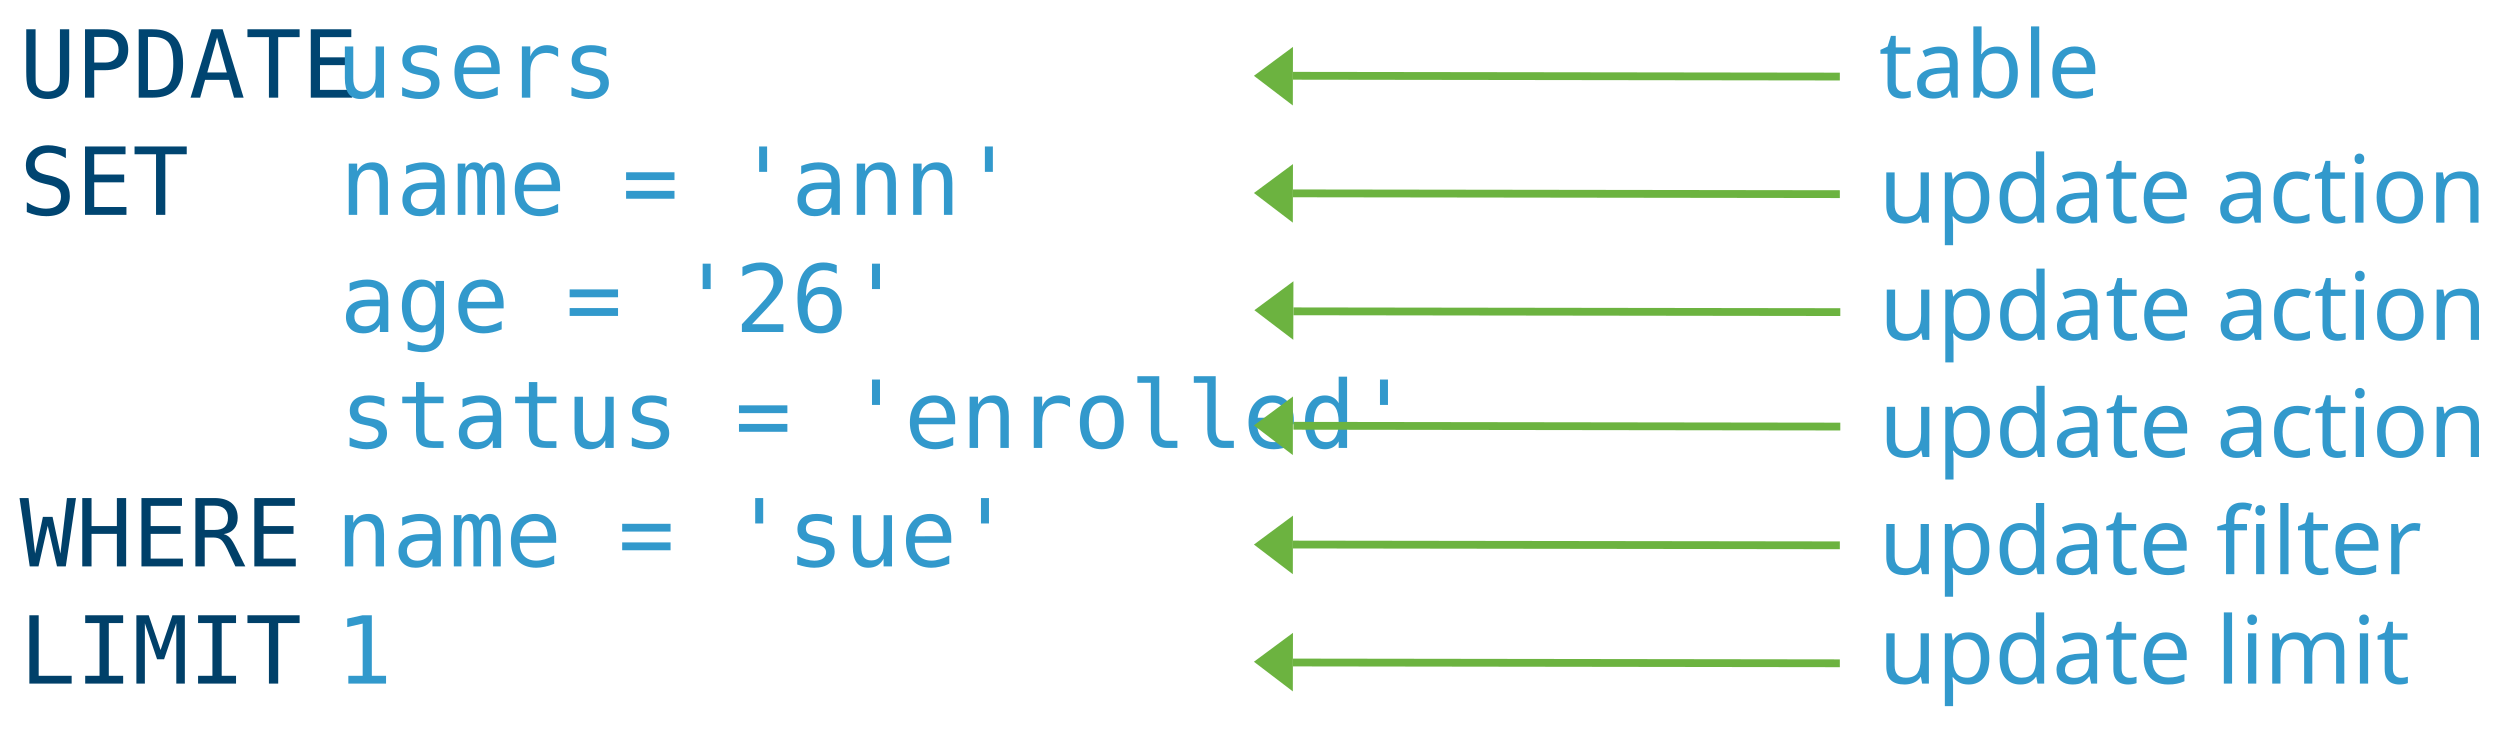
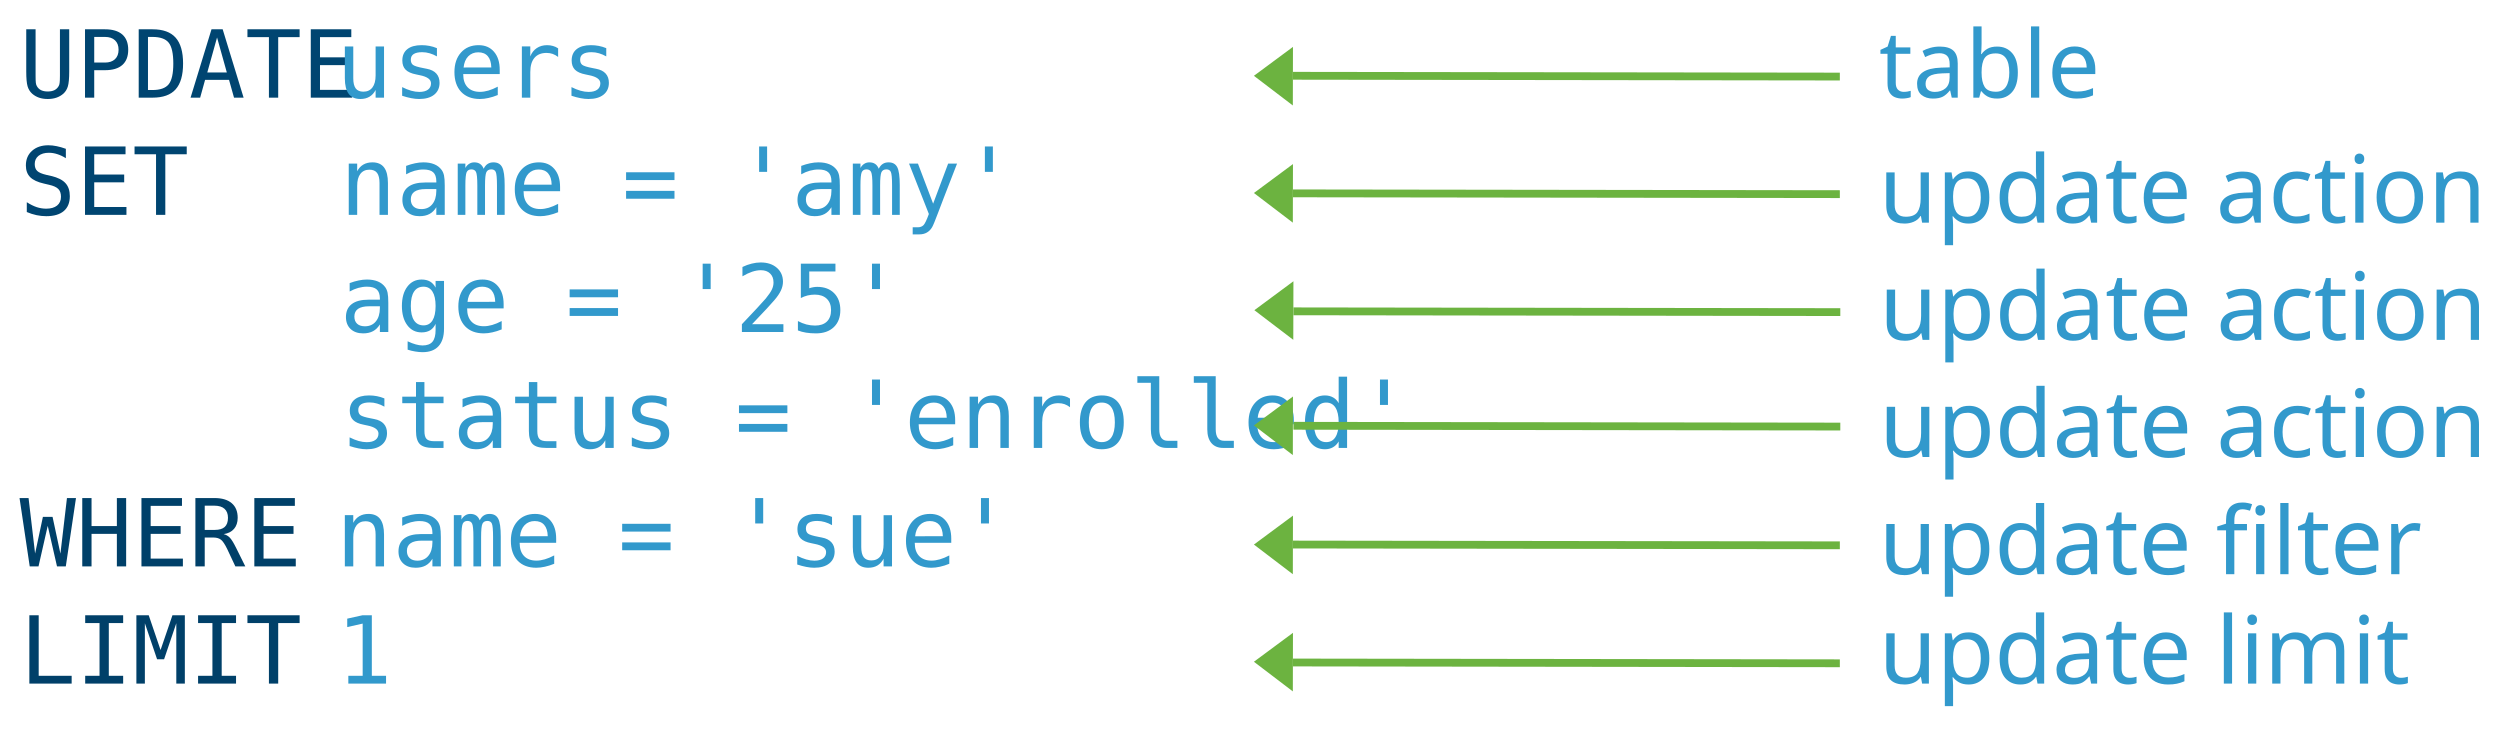
<svg xmlns="http://www.w3.org/2000/svg" version="1.1" x="0" y="0" width="640" height="190" viewBox="0, 0, 640, 190">
  <g id="Layer_1">
    <g>
      <text transform="matrix(1, 0, 0, 1, 41.5, 17.5)">
        <tspan x="-36.5" y="7.5" font-family="Inconsolata" font-size="24" fill="#004571">UPDATE</tspan>
      </text>
      <text transform="matrix(1, 0, 0, 1, 116.5, 17.5)">
        <tspan x="-30.5" y="7.5" font-family="Inconsolata" font-size="24" fill="#3299CC">users </tspan>
      </text>
      <text transform="matrix(1, 0, 0, 1, 23.5, 47.5)">
        <tspan x="-18.5" y="7.5" font-family="Inconsolata" font-size="24" fill="#004571">SET</tspan>
      </text>
      <text transform="matrix(1, 0, 0, 1, 201.5, 47.5)">
-         <tspan x="-114.5" y="7.5" font-family="Inconsolata" font-size="24" fill="#3299CC">name = 'ann' </tspan>
+         <tspan x="-114.5" y="7.5" font-family="Inconsolata" font-size="24" fill="#3299CC">name = 'amy' </tspan>
      </text>
      <text transform="matrix(1, 0, 0, 1, 35.5, 137.5)">
        <tspan x="-30.5" y="7.5" font-family="Inconsolata" font-size="24" fill="#004069">WHERE</tspan>
      </text>
      <text transform="matrix(1, 0, 0, 1, 189.167, 137.5)">
        <tspan x="-103.167" y="7.5" font-family="Inconsolata" font-size="24" fill="#3299CC">name = 'sue'</tspan>
      </text>
      <text transform="matrix(1, 0, 0, 1, 201.5, 77.5)" id="age_=_'26'">
-         <tspan x="-114.5" y="7.5" font-family="Inconsolata" font-size="24" fill="#3299CC">age = '26'</tspan>
+         <tspan x="-114.5" y="7.5" font-family="Inconsolata" font-size="24" fill="#3299CC">age = '25'</tspan>
      </text>
      <text transform="matrix(1, 0, 0, 1, 201.5, 107.167)" id="status_=_'enrolled'">
        <tspan x="-114.5" y="7.5" font-family="Inconsolata" font-size="24" fill="#3299CC">status = 'enrolled'</tspan>
      </text>
      <text transform="matrix(1, 0, 0, 1, 98, 167.5)">
        <tspan x="-12" y="7.5" font-family="Inconsolata" font-size="24" fill="#3299CC">1</tspan>
      </text>
      <text transform="matrix(1, 0, 0, 1, 35.5, 167.5)">
        <tspan x="-30.5" y="7.5" font-family="Inconsolata" font-size="24" fill="#004069">LIMIT</tspan>
      </text>
    </g>
    <g>
      <g>
        <path d="M471,19.6 L331,19.4" fill-opacity="0" stroke="#6CB340" stroke-width="2" />
        <path d="M331,12 L330.965,27 L321,19.408 L331,12 z" fill="#6CB340" />
      </g>
      <text transform="matrix(1, 0, 0, 1, 504.996, 17.5)">
        <tspan x="-23.996" y="7.5" font-family="GillSans" font-size="24" fill="#3299CC">table</tspan>
      </text>
    </g>
    <g>
      <text transform="matrix(1, 0, 0, 1, 547.441, 49.5)">
        <tspan x="-66.441" y="7.5" font-family="GillSans" font-size="24" fill="#3299CC">update action</tspan>
      </text>
      <g>
        <path d="M471,49.7 L331,49.5" fill-opacity="0" stroke="#6CB340" stroke-width="2" />
        <path d="M331,42 L330.965,57 L321,49.408 L331,42 z" fill="#6CB340" />
      </g>
      <text transform="matrix(1, 0, 0, 1, 547.559, 79.5)">
        <tspan x="-66.441" y="7.5" font-family="GillSans" font-size="24" fill="#3299CC">update action</tspan>
      </text>
      <g>
        <path d="M471.117,79.9 L331.117,79.7" fill-opacity="0" stroke="#6CB340" stroke-width="2" />
        <path d="M331.117,72 L331.082,87 L321.117,79.408 L331.117,72 z" fill="#6CB340" />
      </g>
      <text transform="matrix(1, 0, 0, 1, 547.559, 109.5)">
        <tspan x="-66.441" y="7.5" font-family="GillSans" font-size="24" fill="#3299CC">update action</tspan>
      </text>
      <g>
        <path d="M471.117,109.2 L331.117,109" fill-opacity="0" stroke="#6CB340" stroke-width="2" />
        <path d="M331,101.5 L330.965,116.5 L321,108.908 L331,101.5 z" fill="#6CB340" />
      </g>
    </g>
    <g>
      <text transform="matrix(1, 0, 0, 1, 540.943, 139.5)">
        <tspan x="-59.943" y="7.5" font-family="GillSans" font-size="24" fill="#3299CC">update filter</tspan>
      </text>
      <g>
        <path d="M471,139.6 L331,139.4" fill-opacity="0" stroke="#6CB340" stroke-width="2" />
        <path d="M331,132 L330.965,147 L321,139.408 L331,132 z" fill="#6CB340" />
      </g>
    </g>
    <g>
      <text transform="matrix(1, 0, 0, 1, 538.957, 167.5)">
        <tspan x="-57.957" y="7.5" font-family="GillSans" font-size="24" fill="#3299CC">update limit</tspan>
      </text>
      <g>
        <path d="M471,169.8 L331,169.6" fill-opacity="0" stroke="#6CB340" stroke-width="2" />
        <path d="M331,162 L330.965,177 L321,169.408 L331,162 z" fill="#6CB340" />
      </g>
    </g>
  </g>
</svg>
